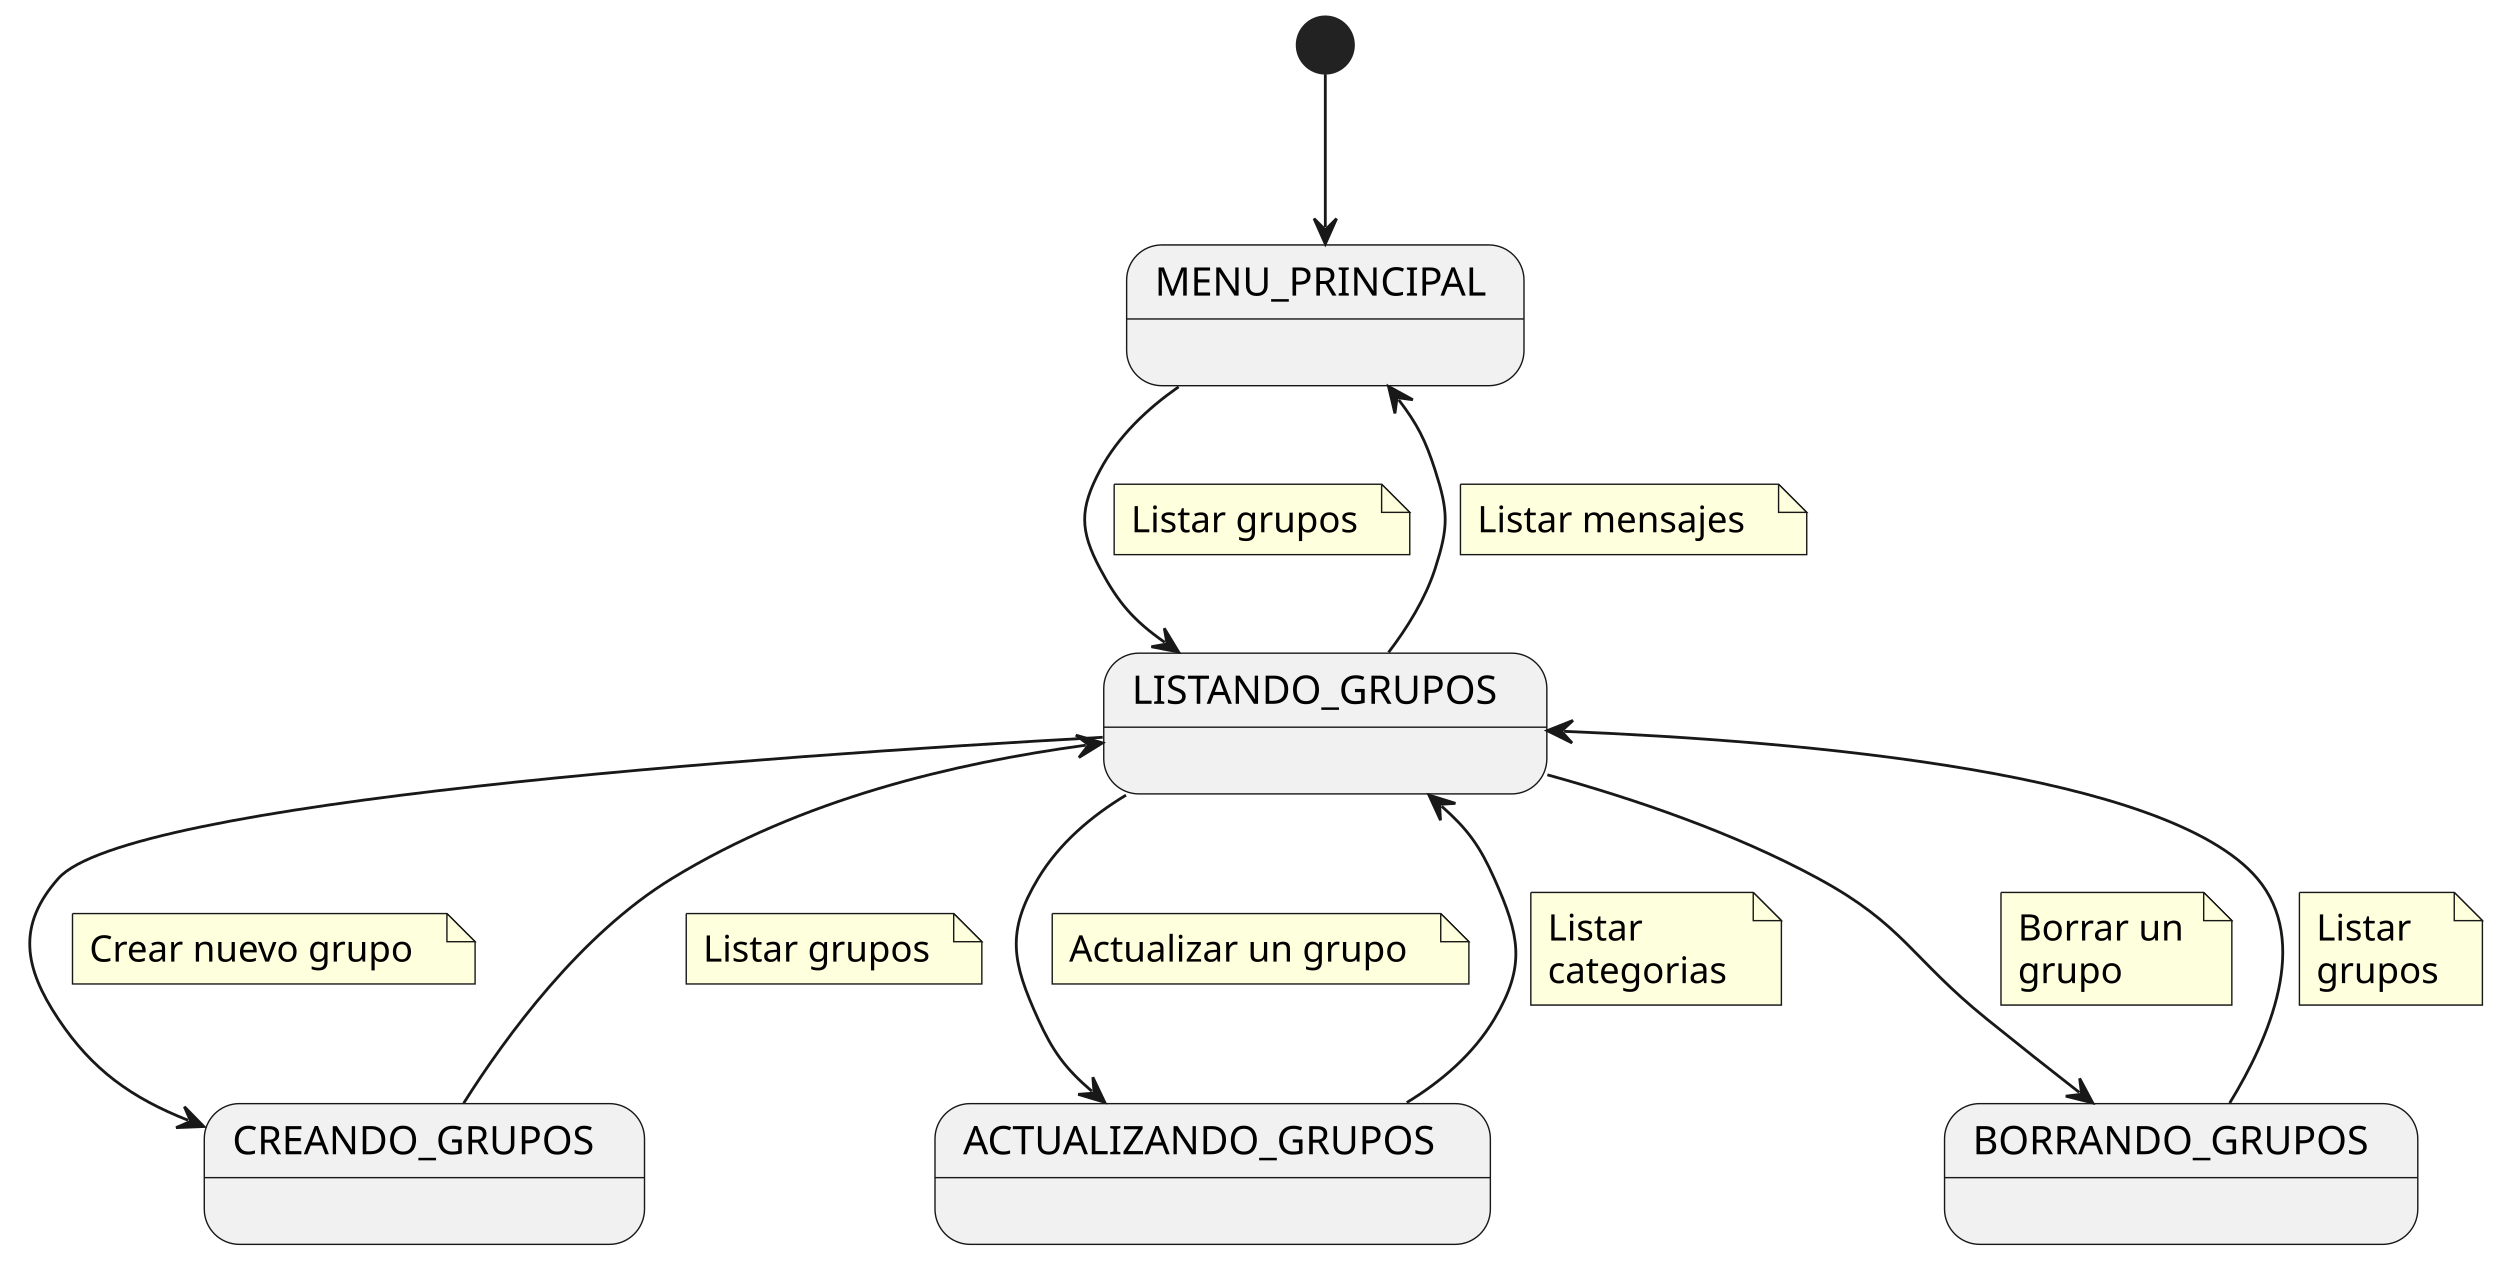
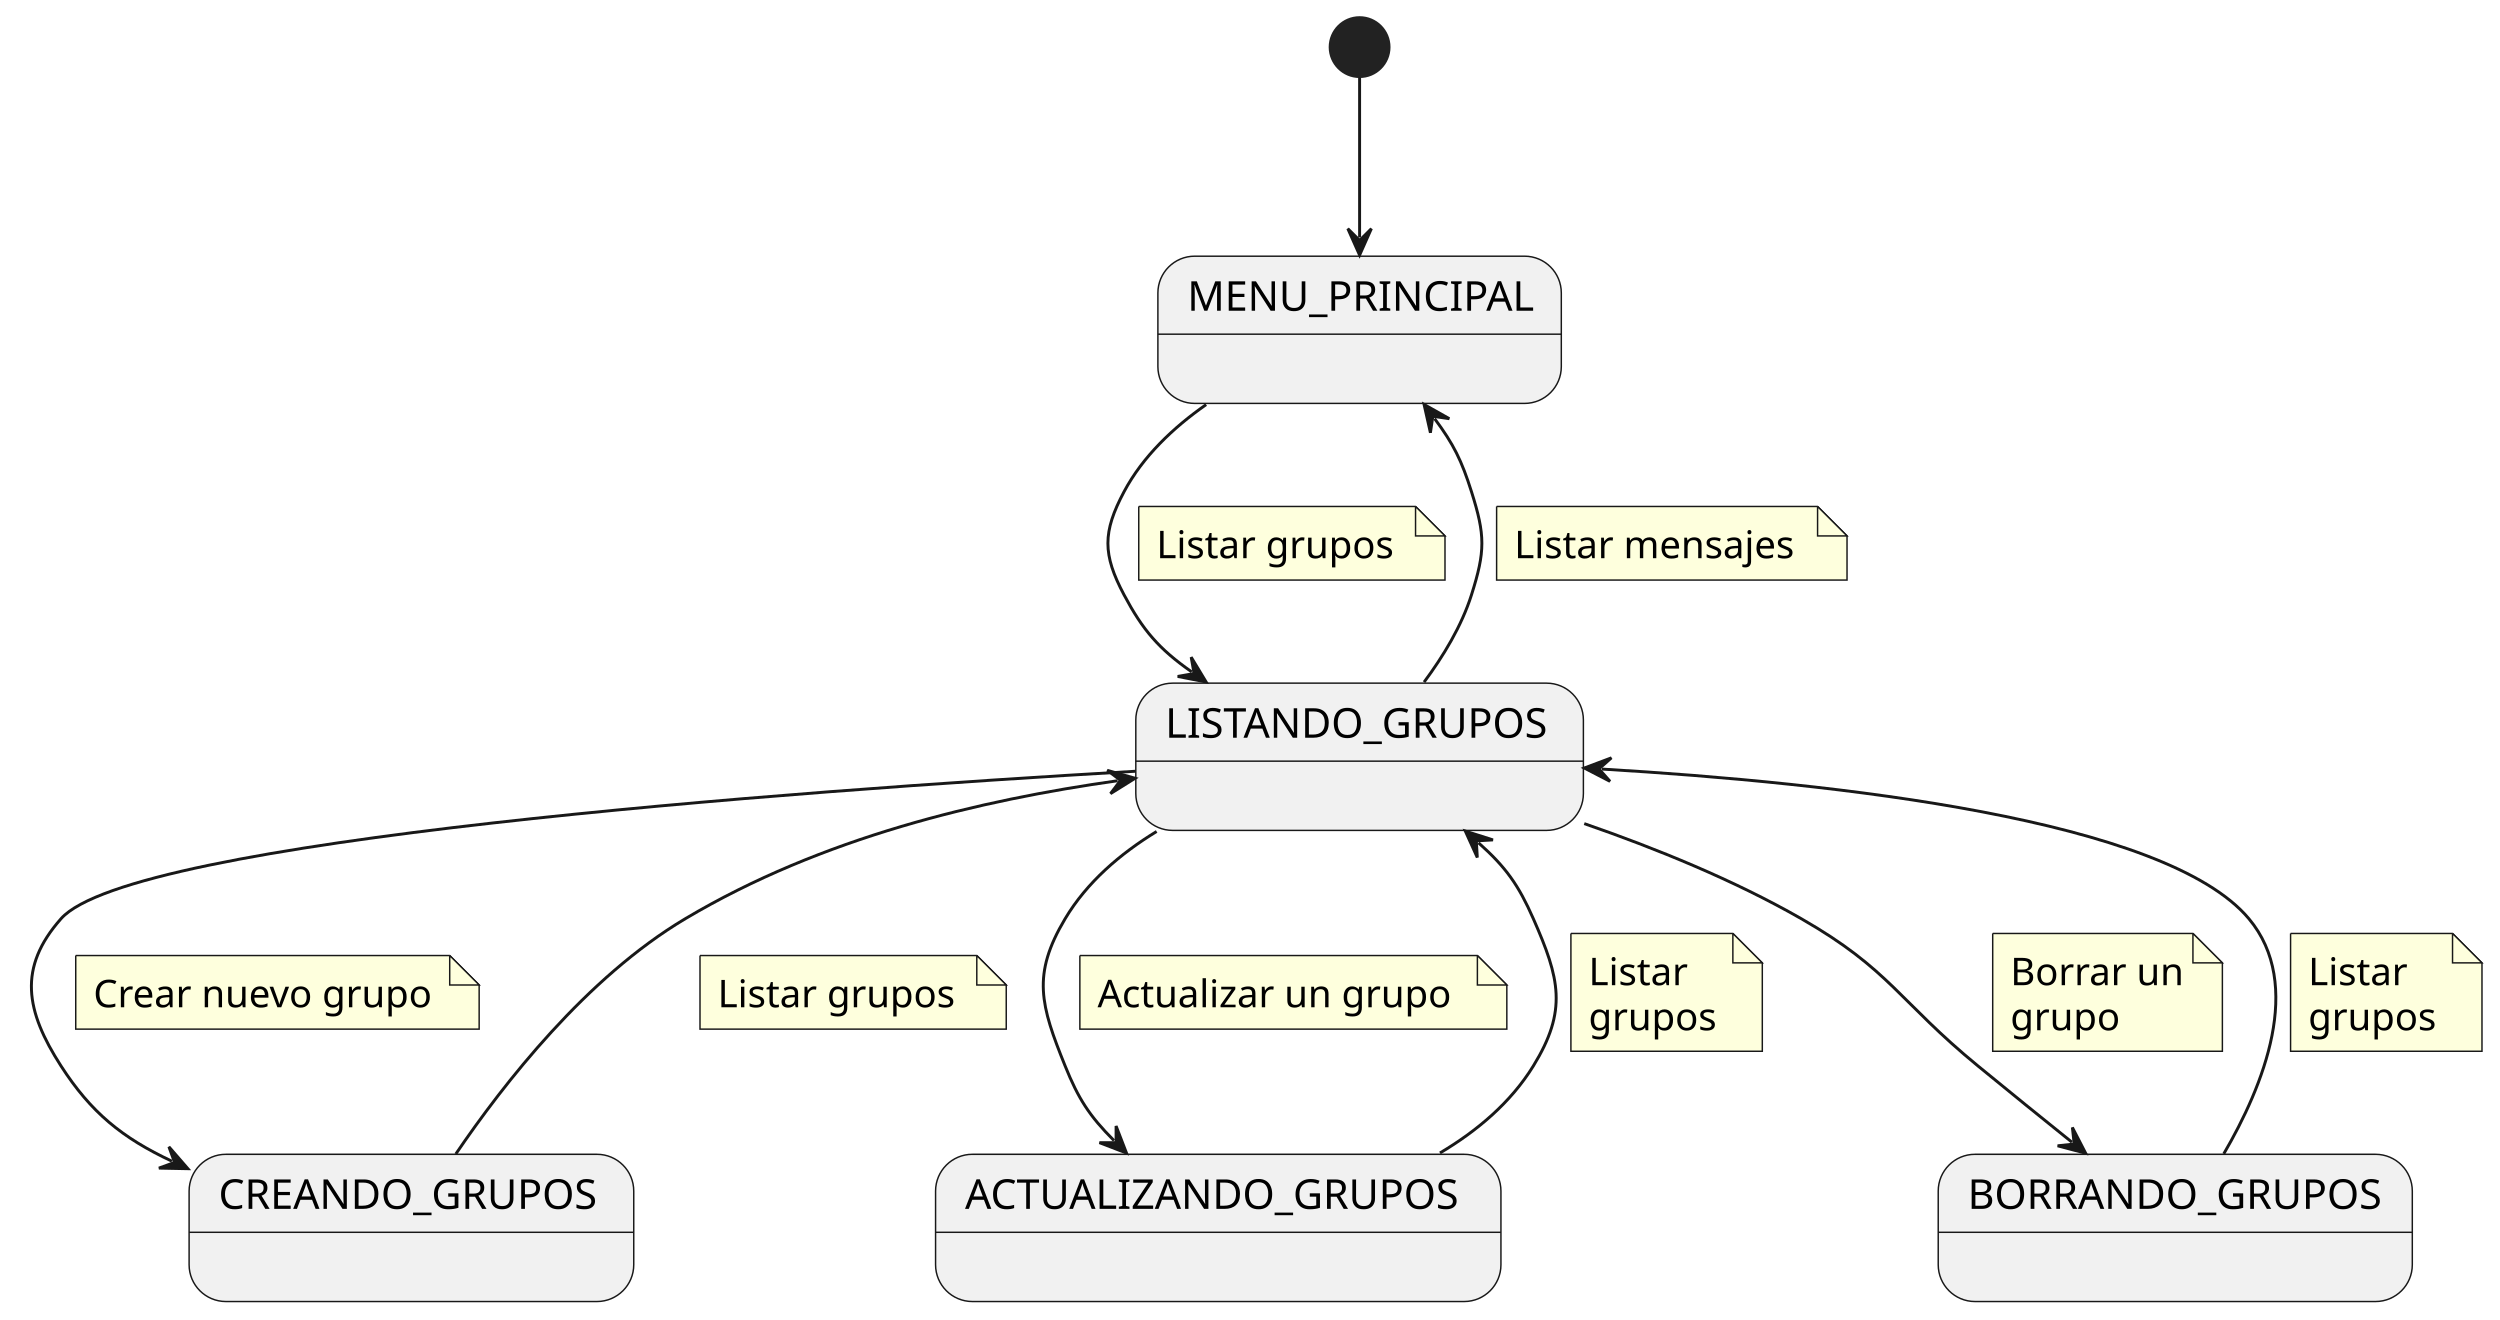
- <svg xmlns="http://www.w3.org/2000/svg" contentStyleType="text/css" height="448px" preserveAspectRatio="none" style="width:888px;height:448px;background:#FFFFFF;" version="1.1" viewBox="0 0 888 448" width="888px" zoomAndPan="magnify">
+ <svg xmlns="http://www.w3.org/2000/svg" contentStyleType="text/css" height="448px" preserveAspectRatio="none" style="width:849px;height:448px;background:#FFFFFF;" version="1.1" viewBox="0 0 849 448" width="849px" zoomAndPan="magnify">
  <defs />
  <g>
    <g id="MenuPrincipal">
-       <rect fill="#F1F1F1" height="50" rx="12.5" ry="12.5" style="stroke:#181818;stroke-width:0.5;" width="141.14" x="400.18" y="87" />
-       <line style="stroke:#181818;stroke-width:0.5;" x1="400.18" x2="541.32" y1="113.297" y2="113.297" />
-       <text fill="#000000" font-family="sans-serif" font-size="14" lengthAdjust="spacing" textLength="121.14" x="410.18" y="104.995">MENU_PRINCIPAL</text>
+       <rect fill="#F1F1F1" height="50" rx="12.5" ry="12.5" style="stroke:#181818;stroke-width:0.5;" width="137" x="393.22" y="87" />
+       <line style="stroke:#181818;stroke-width:0.5;" x1="393.22" x2="530.22" y1="113.488" y2="113.488" />
+       <text fill="#000000" font-family="sans-serif" font-size="14" lengthAdjust="spacing" textLength="117" x="403.22" y="105.535">MENU_PRINCIPAL</text>
    </g>
    <g id="Grupos">
-       <rect fill="#F1F1F1" height="50" rx="12.5" ry="12.5" style="stroke:#181818;stroke-width:0.5;" width="157.389" x="392.05" y="232" />
-       <line style="stroke:#181818;stroke-width:0.5;" x1="392.05" x2="549.439" y1="258.297" y2="258.297" />
-       <text fill="#000000" font-family="sans-serif" font-size="14" lengthAdjust="spacing" textLength="137.389" x="402.05" y="249.995">LISTANDO_GRUPOS</text>
+       <rect fill="#F1F1F1" height="50" rx="12.5" ry="12.5" style="stroke:#181818;stroke-width:0.5;" width="152" x="385.72" y="232" />
+       <line style="stroke:#181818;stroke-width:0.5;" x1="385.72" x2="537.72" y1="258.488" y2="258.488" />
+       <text fill="#000000" font-family="sans-serif" font-size="14" lengthAdjust="spacing" textLength="132" x="395.72" y="250.535">LISTANDO_GRUPOS</text>
    </g>
    <g id="CreandoGrupo">
-       <rect fill="#F1F1F1" height="50" rx="12.5" ry="12.5" style="stroke:#181818;stroke-width:0.5;" width="156.37" x="72.56" y="392" />
-       <line style="stroke:#181818;stroke-width:0.5;" x1="72.56" x2="228.93" y1="418.297" y2="418.297" />
-       <text fill="#000000" font-family="sans-serif" font-size="14" lengthAdjust="spacing" textLength="136.37" x="82.56" y="409.995">CREANDO_GRUPOS</text>
+       <rect fill="#F1F1F1" height="50" rx="12.5" ry="12.5" style="stroke:#181818;stroke-width:0.5;" width="151" x="64.22" y="392" />
+       <line style="stroke:#181818;stroke-width:0.5;" x1="64.22" x2="215.22" y1="418.488" y2="418.488" />
+       <text fill="#000000" font-family="sans-serif" font-size="14" lengthAdjust="spacing" textLength="131" x="74.22" y="410.535">CREANDO_GRUPOS</text>
    </g>
    <g id="ActualizandoGrupo">
-       <rect fill="#F1F1F1" height="50" rx="12.5" ry="12.5" style="stroke:#181818;stroke-width:0.5;" width="197.269" x="332.11" y="392" />
-       <line style="stroke:#181818;stroke-width:0.5;" x1="332.11" x2="529.38" y1="418.297" y2="418.297" />
-       <text fill="#000000" font-family="sans-serif" font-size="14" lengthAdjust="spacing" textLength="177.269" x="342.11" y="409.995">ACTUALIZANDO_GRUPOS</text>
+       <rect fill="#F1F1F1" height="50" rx="12.5" ry="12.5" style="stroke:#181818;stroke-width:0.5;" width="192" x="317.72" y="392" />
+       <line style="stroke:#181818;stroke-width:0.5;" x1="317.72" x2="509.72" y1="418.488" y2="418.488" />
+       <text fill="#000000" font-family="sans-serif" font-size="14" lengthAdjust="spacing" textLength="172" x="327.72" y="410.535">ACTUALIZANDO_GRUPOS</text>
    </g>
    <g id="BorrandoGrupo">
-       <rect fill="#F1F1F1" height="50" rx="12.5" ry="12.5" style="stroke:#181818;stroke-width:0.5;" width="168.101" x="690.7" y="392" />
-       <line style="stroke:#181818;stroke-width:0.5;" x1="690.7" x2="858.801" y1="418.297" y2="418.297" />
-       <text fill="#000000" font-family="sans-serif" font-size="14" lengthAdjust="spacing" textLength="148.101" x="700.7" y="409.995">BORRANDO_GRUPOS</text>
+       <rect fill="#F1F1F1" height="50" rx="12.5" ry="12.5" style="stroke:#181818;stroke-width:0.5;" width="161" x="658.22" y="392" />
+       <line style="stroke:#181818;stroke-width:0.5;" x1="658.22" x2="819.22" y1="418.488" y2="418.488" />
+       <text fill="#000000" font-family="sans-serif" font-size="14" lengthAdjust="spacing" textLength="141" x="668.22" y="410.535">BORRANDO_GRUPOS</text>
    </g>
-     <ellipse cx="470.75" cy="16" fill="#222222" rx="10" ry="10" style="stroke:#222222;stroke-width:1;" />
+     <ellipse cx="461.72" cy="16" fill="#222222" rx="10" ry="10" style="stroke:#222222;stroke-width:1.0;" />
    <g id="link_*start*_MenuPrincipal">
-       <path d="M470.75,26.36 C470.75,40.29 470.75,60.95 470.75,80.65 " fill="none" id="*start*-to-MenuPrincipal" style="stroke:#181818;stroke-width:1;" />
-       <polygon fill="#181818" points="470.75,86.65,474.75,77.65,470.75,81.65,466.75,77.65,470.75,86.65" style="stroke:#181818;stroke-width:1;" />
+       <path d="M461.72,26.36 C461.72,40.29 461.72,60.95 461.72,80.65 " fill="none" id="*start*-to-MenuPrincipal" style="stroke:#181818;stroke-width:1.0;" />
+       <polygon fill="#181818" points="461.72,86.65,465.72,77.65,461.72,81.65,457.72,77.65,461.72,86.65" style="stroke:#181818;stroke-width:1.0;" />
    </g>
    <g id="link_MenuPrincipal_Grupos">
-       <path d="M418.64,137.4 C407.47,145.21 397.12,155.01 390.75,167 C383.45,180.74 383.45,188.26 390.75,202 C397.12,213.99 402.553,220.352 413.723,228.162 " fill="none" id="MenuPrincipal-to-Grupos" style="stroke:#181818;stroke-width:1;" />
-       <polygon fill="#181818" points="418.64,231.6,413.556,223.165,414.542,228.735,408.972,229.721,418.64,231.6" style="stroke:#181818;stroke-width:1;" />
-       <path d="M395.75,172 L395.75,197 L500.75,197 L500.75,182 L490.75,172 L395.75,172 " fill="#FEFFDD" style="stroke:#181818;stroke-width:0.5;" />
-       <path d="M490.75,172 L490.75,182 L500.75,182 L490.75,172 " fill="#FEFFDD" style="stroke:#181818;stroke-width:0.5;" />
-       <text fill="#000000" font-family="sans-serif" font-size="13" lengthAdjust="spacing" textLength="84.982" x="401.75" y="189.067">Listar grupos</text>
+       <path d="M409.61,137.4 C398.44,145.21 388.09,155.01 381.72,167 C374.42,180.74 374.42,188.26 381.72,202 C388.09,213.99 393.523,220.352 404.693,228.162 " fill="none" id="MenuPrincipal-to-Grupos" style="stroke:#181818;stroke-width:1.0;" />
+       <polygon fill="#181818" points="409.61,231.6,404.526,223.165,405.512,228.735,399.942,229.721,409.61,231.6" style="stroke:#181818;stroke-width:1.0;" />
+       <path d="M386.72,172 L386.72,197 L490.72,197 L490.72,182 L480.72,172 L386.72,172 " fill="#FEFFDD" style="stroke:#181818;stroke-width:0.5;" />
+       <path d="M480.72,172 L480.72,182 L490.72,182 L480.72,172 " fill="#FEFFDD" style="stroke:#181818;stroke-width:0.5;" />
+       <text fill="#000000" font-family="sans-serif" font-size="13" lengthAdjust="spacing" textLength="83" x="392.72" y="189.568">Listar grupos</text>
    </g>
    <g id="link_Grupos_MenuPrincipal">
-       <path d="M493.2,231.74 C499.86,223.01 506.3,212.67 509.75,202 C514.53,187.2 514.53,181.8 509.75,167 C506.3,156.33 503.499,150.76 496.839,142.03 " fill="none" id="Grupos-to-MenuPrincipal" style="stroke:#181818;stroke-width:1;" />
-       <polygon fill="#181818" points="493.2,137.26,495.479,146.842,496.233,141.235,501.839,141.989,493.2,137.26" style="stroke:#181818;stroke-width:1;" />
-       <path d="M518.75,172 L518.75,197 L641.75,197 L641.75,182 L631.75,172 L518.75,172 " fill="#FEFFDD" style="stroke:#181818;stroke-width:0.5;" />
-       <path d="M631.75,172 L631.75,182 L641.75,182 L631.75,172 " fill="#FEFFDD" style="stroke:#181818;stroke-width:0.5;" />
-       <text fill="#000000" font-family="sans-serif" font-size="13" lengthAdjust="spacing" textLength="102.191" x="524.75" y="189.067">Listar mensajes</text>
+       <path d="M483.61,231.65 C490.1,222.92 496.37,212.6 499.72,202 C504.42,187.17 504.42,181.83 499.72,167 C496.37,156.4 493.68,150.895 487.19,142.165 " fill="none" id="Grupos-to-MenuPrincipal" style="stroke:#181818;stroke-width:1.0;" />
+       <polygon fill="#181818" points="483.61,137.35,485.769,146.959,486.593,141.363,492.19,142.186,483.61,137.35" style="stroke:#181818;stroke-width:1.0;" />
+       <path d="M508.25,172 L508.25,197 L627.25,197 L627.25,182 L617.25,172 L508.25,172 " fill="#FEFFDD" style="stroke:#181818;stroke-width:0.5;" />
+       <path d="M617.25,172 L617.25,182 L627.25,182 L617.25,172 " fill="#FEFFDD" style="stroke:#181818;stroke-width:0.5;" />
+       <text fill="#000000" font-family="sans-serif" font-size="13" lengthAdjust="spacing" textLength="98" x="514.25" y="189.568">Listar mensajes</text>
    </g>
    <g id="link_Grupos_CreandoGrupo">
-       <path d="M391.68,261.88 C269.15,268.7 44.9,284.78 20.75,312 C6,328.62 8.41,343.52 20.75,362 C32.82,380.09 46.634,389.916 66.804,397.925 " fill="none" id="Grupos-to-CreandoGrupo" style="stroke:#181818;stroke-width:1;" />
-       <polygon fill="#181818" points="72.38,400.14,65.492,393.101,67.733,398.295,62.539,400.536,72.38,400.14" style="stroke:#181818;stroke-width:1;" />
-       <path d="M25.75,324.5 L25.75,349.5 L168.75,349.5 L168.75,334.5 L158.75,324.5 L25.75,324.5 " fill="#FEFFDD" style="stroke:#181818;stroke-width:0.5;" />
-       <path d="M158.75,324.5 L158.75,334.5 L168.75,334.5 L158.75,324.5 " fill="#FEFFDD" style="stroke:#181818;stroke-width:0.5;" />
-       <text fill="#000000" font-family="sans-serif" font-size="13" lengthAdjust="spacing" textLength="122.161" x="31.75" y="341.567">Crear nuevo grupo</text>
+       <path d="M385.69,261.91 C265.93,268.85 44.46,285.18 20.72,312 C6,328.64 8.69,343.32 20.72,362 C30.86,377.73 41.397,386.383 58.377,394.343 " fill="none" id="Grupos-to-CreandoGrupo" style="stroke:#181818;stroke-width:1.0;" />
+       <polygon fill="#181818" points="63.81,396.89,57.359,389.448,59.283,394.768,53.963,396.692,63.81,396.89" style="stroke:#181818;stroke-width:1.0;" />
+       <path d="M25.72,324.5 L25.72,349.5 L162.72,349.5 L162.72,334.5 L152.72,324.5 L25.72,324.5 " fill="#FEFFDD" style="stroke:#181818;stroke-width:0.5;" />
+       <path d="M152.72,324.5 L152.72,334.5 L162.72,334.5 L152.72,324.5 " fill="#FEFFDD" style="stroke:#181818;stroke-width:0.5;" />
+       <text fill="#000000" font-family="sans-serif" font-size="13" lengthAdjust="spacing" textLength="116" x="31.72" y="342.068">Crear nuevo grupo</text>
    </g>
    <g id="link_CreandoGrupo_Grupos">
-       <path d="M164.69,391.87 C179.83,367.87 206.26,331.86 238.75,312 C284.88,283.8 338.465,271.131 385.675,264.691 " fill="none" id="CreandoGrupo-to-Grupos" style="stroke:#181818;stroke-width:1;" />
-       <polygon fill="#181818" points="391.62,263.88,382.162,261.133,386.666,264.556,383.243,269.06,391.62,263.88" style="stroke:#181818;stroke-width:1;" />
-       <path d="M243.75,324.5 L243.75,349.5 L348.75,349.5 L348.75,334.5 L338.75,324.5 L243.75,324.5 " fill="#FEFFDD" style="stroke:#181818;stroke-width:0.5;" />
-       <path d="M338.75,324.5 L338.75,334.5 L348.75,334.5 L338.75,324.5 " fill="#FEFFDD" style="stroke:#181818;stroke-width:0.5;" />
-       <text fill="#000000" font-family="sans-serif" font-size="13" lengthAdjust="spacing" textLength="84.982" x="249.75" y="341.567">Listar grupos</text>
+       <path d="M154.79,391.9 C171.06,367.93 199.2,331.93 232.72,312 C279.16,284.39 332.789,271.739 379.539,265.139 " fill="none" id="CreandoGrupo-to-Grupos" style="stroke:#181818;stroke-width:1.0;" />
+       <polygon fill="#181818" points="385.48,264.3,376.009,261.597,380.529,264.999,377.127,269.519,385.48,264.3" style="stroke:#181818;stroke-width:1.0;" />
+       <path d="M237.72,324.5 L237.72,349.5 L341.72,349.5 L341.72,334.5 L331.72,324.5 L237.72,324.5 " fill="#FEFFDD" style="stroke:#181818;stroke-width:0.5;" />
+       <path d="M331.72,324.5 L331.72,334.5 L341.72,334.5 L331.72,324.5 " fill="#FEFFDD" style="stroke:#181818;stroke-width:0.5;" />
+       <text fill="#000000" font-family="sans-serif" font-size="13" lengthAdjust="spacing" textLength="83" x="243.72" y="342.068">Listar grupos</text>
    </g>
    <g id="link_Grupos_ActualizandoGrupo">
-       <path d="M399.95,282.43 C387.51,289.96 376.19,299.64 368.75,312 C357.29,331.04 359.54,341.77 368.75,362 C373.95,373.43 378.342,379.488 387.852,387.628 " fill="none" id="Grupos-to-ActualizandoGrupo" style="stroke:#181818;stroke-width:1;" />
-       <polygon fill="#181818" points="392.41,391.53,388.174,382.639,388.611,388.279,382.972,388.716,392.41,391.53" style="stroke:#181818;stroke-width:1;" />
-       <path d="M373.75,324.5 L373.75,349.5 L521.75,349.5 L521.75,334.5 L511.75,324.5 L373.75,324.5 " fill="#FEFFDD" style="stroke:#181818;stroke-width:0.5;" />
-       <path d="M511.75,324.5 L511.75,334.5 L521.75,334.5 L511.75,324.5 " fill="#FEFFDD" style="stroke:#181818;stroke-width:0.5;" />
-       <text fill="#000000" font-family="sans-serif" font-size="13" lengthAdjust="spacing" textLength="127.486" x="379.75" y="341.567">Actualizar un grupo</text>
+       <path d="M392.79,282.37 C380.41,289.92 369.1,299.63 361.72,312 C350.34,331.08 353.41,341.39 361.72,362 C366.2,373.11 369.937,378.957 378.317,387.337 " fill="none" id="Grupos-to-ActualizandoGrupo" style="stroke:#181818;stroke-width:1.0;" />
+       <polygon fill="#181818" points="382.56,391.58,379.024,382.388,379.024,388.045,373.368,388.045,382.56,391.58" style="stroke:#181818;stroke-width:1.0;" />
+       <path d="M366.72,324.5 L366.72,349.5 L511.72,349.5 L511.72,334.5 L501.72,324.5 L366.72,324.5 " fill="#FEFFDD" style="stroke:#181818;stroke-width:0.5;" />
+       <path d="M501.72,324.5 L501.72,334.5 L511.72,334.5 L501.72,324.5 " fill="#FEFFDD" style="stroke:#181818;stroke-width:0.5;" />
+       <text fill="#000000" font-family="sans-serif" font-size="13" lengthAdjust="spacing" textLength="124" x="372.72" y="342.068">Actualizar un grupo</text>
    </g>
    <g id="link_ActualizandoGrupo_Grupos">
-       <path d="M499.68,391.63 C512.07,384.08 523.37,374.37 530.75,362 C542.13,342.92 539.79,332.3 530.75,312 C525.67,300.61 521.385,294.573 512.065,286.373 " fill="none" id="ActualizandoGrupo-to-Grupos" style="stroke:#181818;stroke-width:1;" />
-       <polygon fill="#181818" points="507.56,282.41,511.675,291.358,511.314,285.713,516.959,285.352,507.56,282.41" style="stroke:#181818;stroke-width:1;" />
-       <path d="M543.75,317 L543.75,357 L632.75,357 L632.75,327 L622.75,317 L543.75,317 " fill="#FEFFDD" style="stroke:#181818;stroke-width:0.5;" />
-       <path d="M622.75,317 L622.75,327 L632.75,327 L622.75,317 " fill="#FEFFDD" style="stroke:#181818;stroke-width:0.5;" />
-       <text fill="#000000" font-family="sans-serif" font-size="13" lengthAdjust="spacing" textLength="36.036" x="549.75" y="334.067">Listar</text>
-       <text fill="#000000" font-family="sans-serif" font-size="13" lengthAdjust="spacing" textLength="68.11" x="549.75" y="349.2">categorias</text>
+       <path d="M489.01,391.55 C501.63,384.06 513.09,374.4 520.72,362 C532.37,343.07 529.68,332.34 520.72,312 C515.69,300.56 511.384,294.476 502.104,286.226 " fill="none" id="ActualizandoGrupo-to-Grupos" style="stroke:#181818;stroke-width:1.0;" />
+       <polygon fill="#181818" points="497.62,282.24,501.689,291.209,501.357,285.562,507.004,285.23,497.62,282.24" style="stroke:#181818;stroke-width:1.0;" />
+       <path d="M533.48,317 L533.48,357 L598.48,357 L598.48,327 L588.48,317 L533.48,317 " fill="#FEFFDD" style="stroke:#181818;stroke-width:0.5;" />
+       <path d="M588.48,317 L588.48,327 L598.48,327 L588.48,317 " fill="#FEFFDD" style="stroke:#181818;stroke-width:0.5;" />
+       <text fill="#000000" font-family="sans-serif" font-size="13" lengthAdjust="spacing" textLength="35" x="539.48" y="334.568">Listar</text>
+       <text fill="#000000" font-family="sans-serif" font-size="13" lengthAdjust="spacing" textLength="44" x="539.48" y="349.879">grupos</text>
    </g>
    <g id="link_Grupos_BorrandoGrupo">
-       <path d="M549.63,275.22 C580.7,283.8 615.98,295.85 645.75,312 C676.26,328.55 678.74,340.19 705.75,362 C717.94,371.84 726.758,378.821 738.598,388.051 " fill="none" id="Grupos-to-BorrandoGrupo" style="stroke:#181818;stroke-width:1;" />
-       <polygon fill="#181818" points="743.33,391.74,738.691,383.052,739.387,388.666,733.773,389.361,743.33,391.74" style="stroke:#181818;stroke-width:1;" />
-       <path d="M710.75,317 L710.75,357 L792.75,357 L792.75,327 L782.75,317 L710.75,317 " fill="#FEFFDD" style="stroke:#181818;stroke-width:0.5;" />
-       <path d="M782.75,317 L782.75,327 L792.75,327 L782.75,317 " fill="#FEFFDD" style="stroke:#181818;stroke-width:0.5;" />
-       <text fill="#000000" font-family="sans-serif" font-size="13" lengthAdjust="spacing" textLength="61.483" x="716.75" y="334.067">Borrar un</text>
-       <text fill="#000000" font-family="sans-serif" font-size="13" lengthAdjust="spacing" textLength="38.041" x="716.75" y="349.2">grupo</text>
+       <path d="M538.01,279.7 C562.37,288.13 588.91,298.93 611.72,312 C641.85,329.25 644.88,340 671.72,362 C683.63,371.75 692.124,378.64 703.614,387.88 " fill="none" id="Grupos-to-BorrandoGrupo" style="stroke:#181818;stroke-width:1.0;" />
+       <polygon fill="#181818" points="708.29,391.64,703.783,382.883,704.394,388.507,698.77,389.117,708.29,391.64" style="stroke:#181818;stroke-width:1.0;" />
+       <path d="M676.72,317 L676.72,357 L754.72,357 L754.72,327 L744.72,317 L676.72,317 " fill="#FEFFDD" style="stroke:#181818;stroke-width:0.5;" />
+       <path d="M744.72,317 L744.72,327 L754.72,327 L744.72,317 " fill="#FEFFDD" style="stroke:#181818;stroke-width:0.5;" />
+       <text fill="#000000" font-family="sans-serif" font-size="13" lengthAdjust="spacing" textLength="57" x="682.72" y="334.568">Borrar un</text>
+       <text fill="#000000" font-family="sans-serif" font-size="13" lengthAdjust="spacing" textLength="37" x="682.72" y="349.879">grupo</text>
    </g>
    <g id="link_BorrandoGrupo_Grupos">
-       <path d="M791.98,391.82 C806.08,368.81 820.84,334.46 801.75,312 C770.02,274.68 643.015,263.334 555.575,259.774 " fill="none" id="BorrandoGrupo-to-Grupos" style="stroke:#181818;stroke-width:1;" />
-       <polygon fill="#181818" points="549.58,259.53,558.41,263.893,554.576,259.733,558.735,255.899,549.58,259.53" style="stroke:#181818;stroke-width:1;" />
-       <path d="M816.75,317 L816.75,357 L881.75,357 L881.75,327 L871.75,317 L816.75,317 " fill="#FEFFDD" style="stroke:#181818;stroke-width:0.5;" />
-       <path d="M871.75,317 L871.75,327 L881.75,327 L871.75,317 " fill="#FEFFDD" style="stroke:#181818;stroke-width:0.5;" />
-       <text fill="#000000" font-family="sans-serif" font-size="13" lengthAdjust="spacing" textLength="36.036" x="822.75" y="334.067">Listar</text>
-       <text fill="#000000" font-family="sans-serif" font-size="13" lengthAdjust="spacing" textLength="44.815" x="822.75" y="349.2">grupos</text>
+       <path d="M755.19,391.84 C768.62,368.84 782.56,334.5 763.72,312 C735.48,278.25 623.849,265.926 544.009,261.176 " fill="none" id="BorrandoGrupo-to-Grupos" style="stroke:#181818;stroke-width:1.0;" />
+       <polygon fill="#181818" points="538.02,260.82,546.767,265.347,543.011,261.117,547.242,257.362,538.02,260.82" style="stroke:#181818;stroke-width:1.0;" />
+       <path d="M777.88,317 L777.88,357 L842.88,357 L842.88,327 L832.88,317 L777.88,317 " fill="#FEFFDD" style="stroke:#181818;stroke-width:0.5;" />
+       <path d="M832.88,317 L832.88,327 L842.88,327 L832.88,317 " fill="#FEFFDD" style="stroke:#181818;stroke-width:0.5;" />
+       <text fill="#000000" font-family="sans-serif" font-size="13" lengthAdjust="spacing" textLength="35" x="783.88" y="334.568">Listar</text>
+       <text fill="#000000" font-family="sans-serif" font-size="13" lengthAdjust="spacing" textLength="44" x="783.88" y="349.879">grupos</text>
    </g>
  </g>
</svg>
